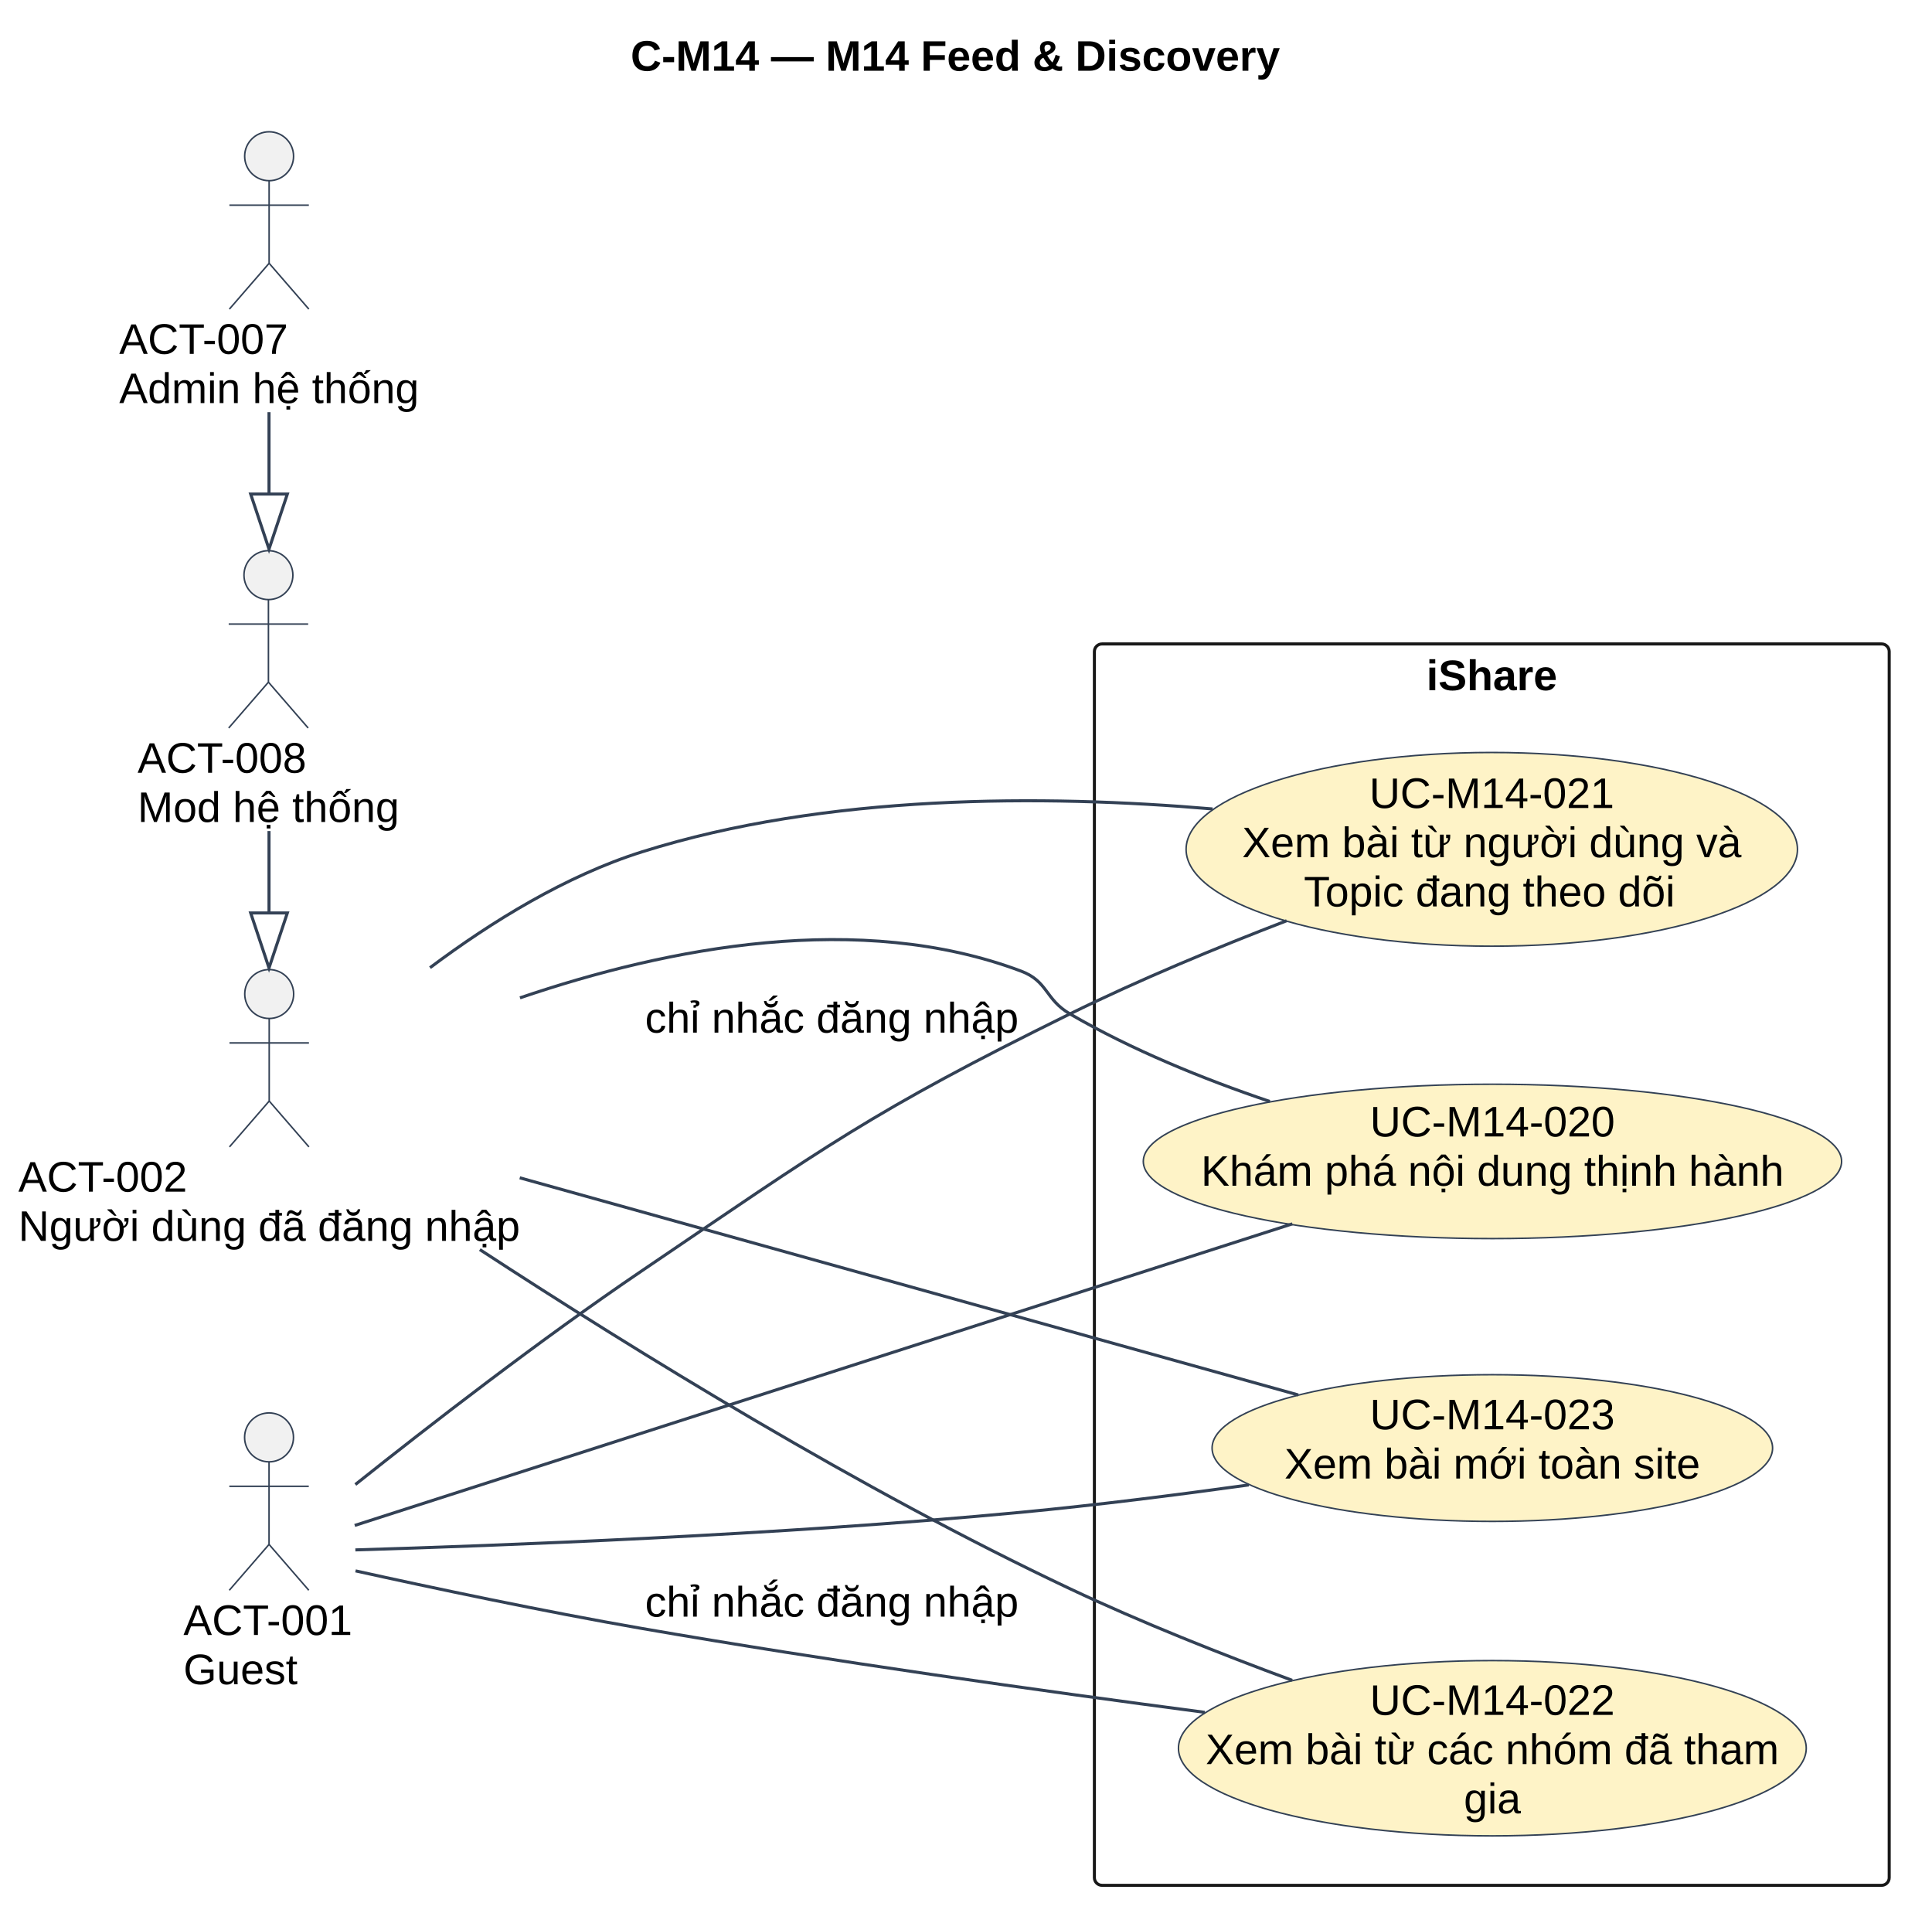
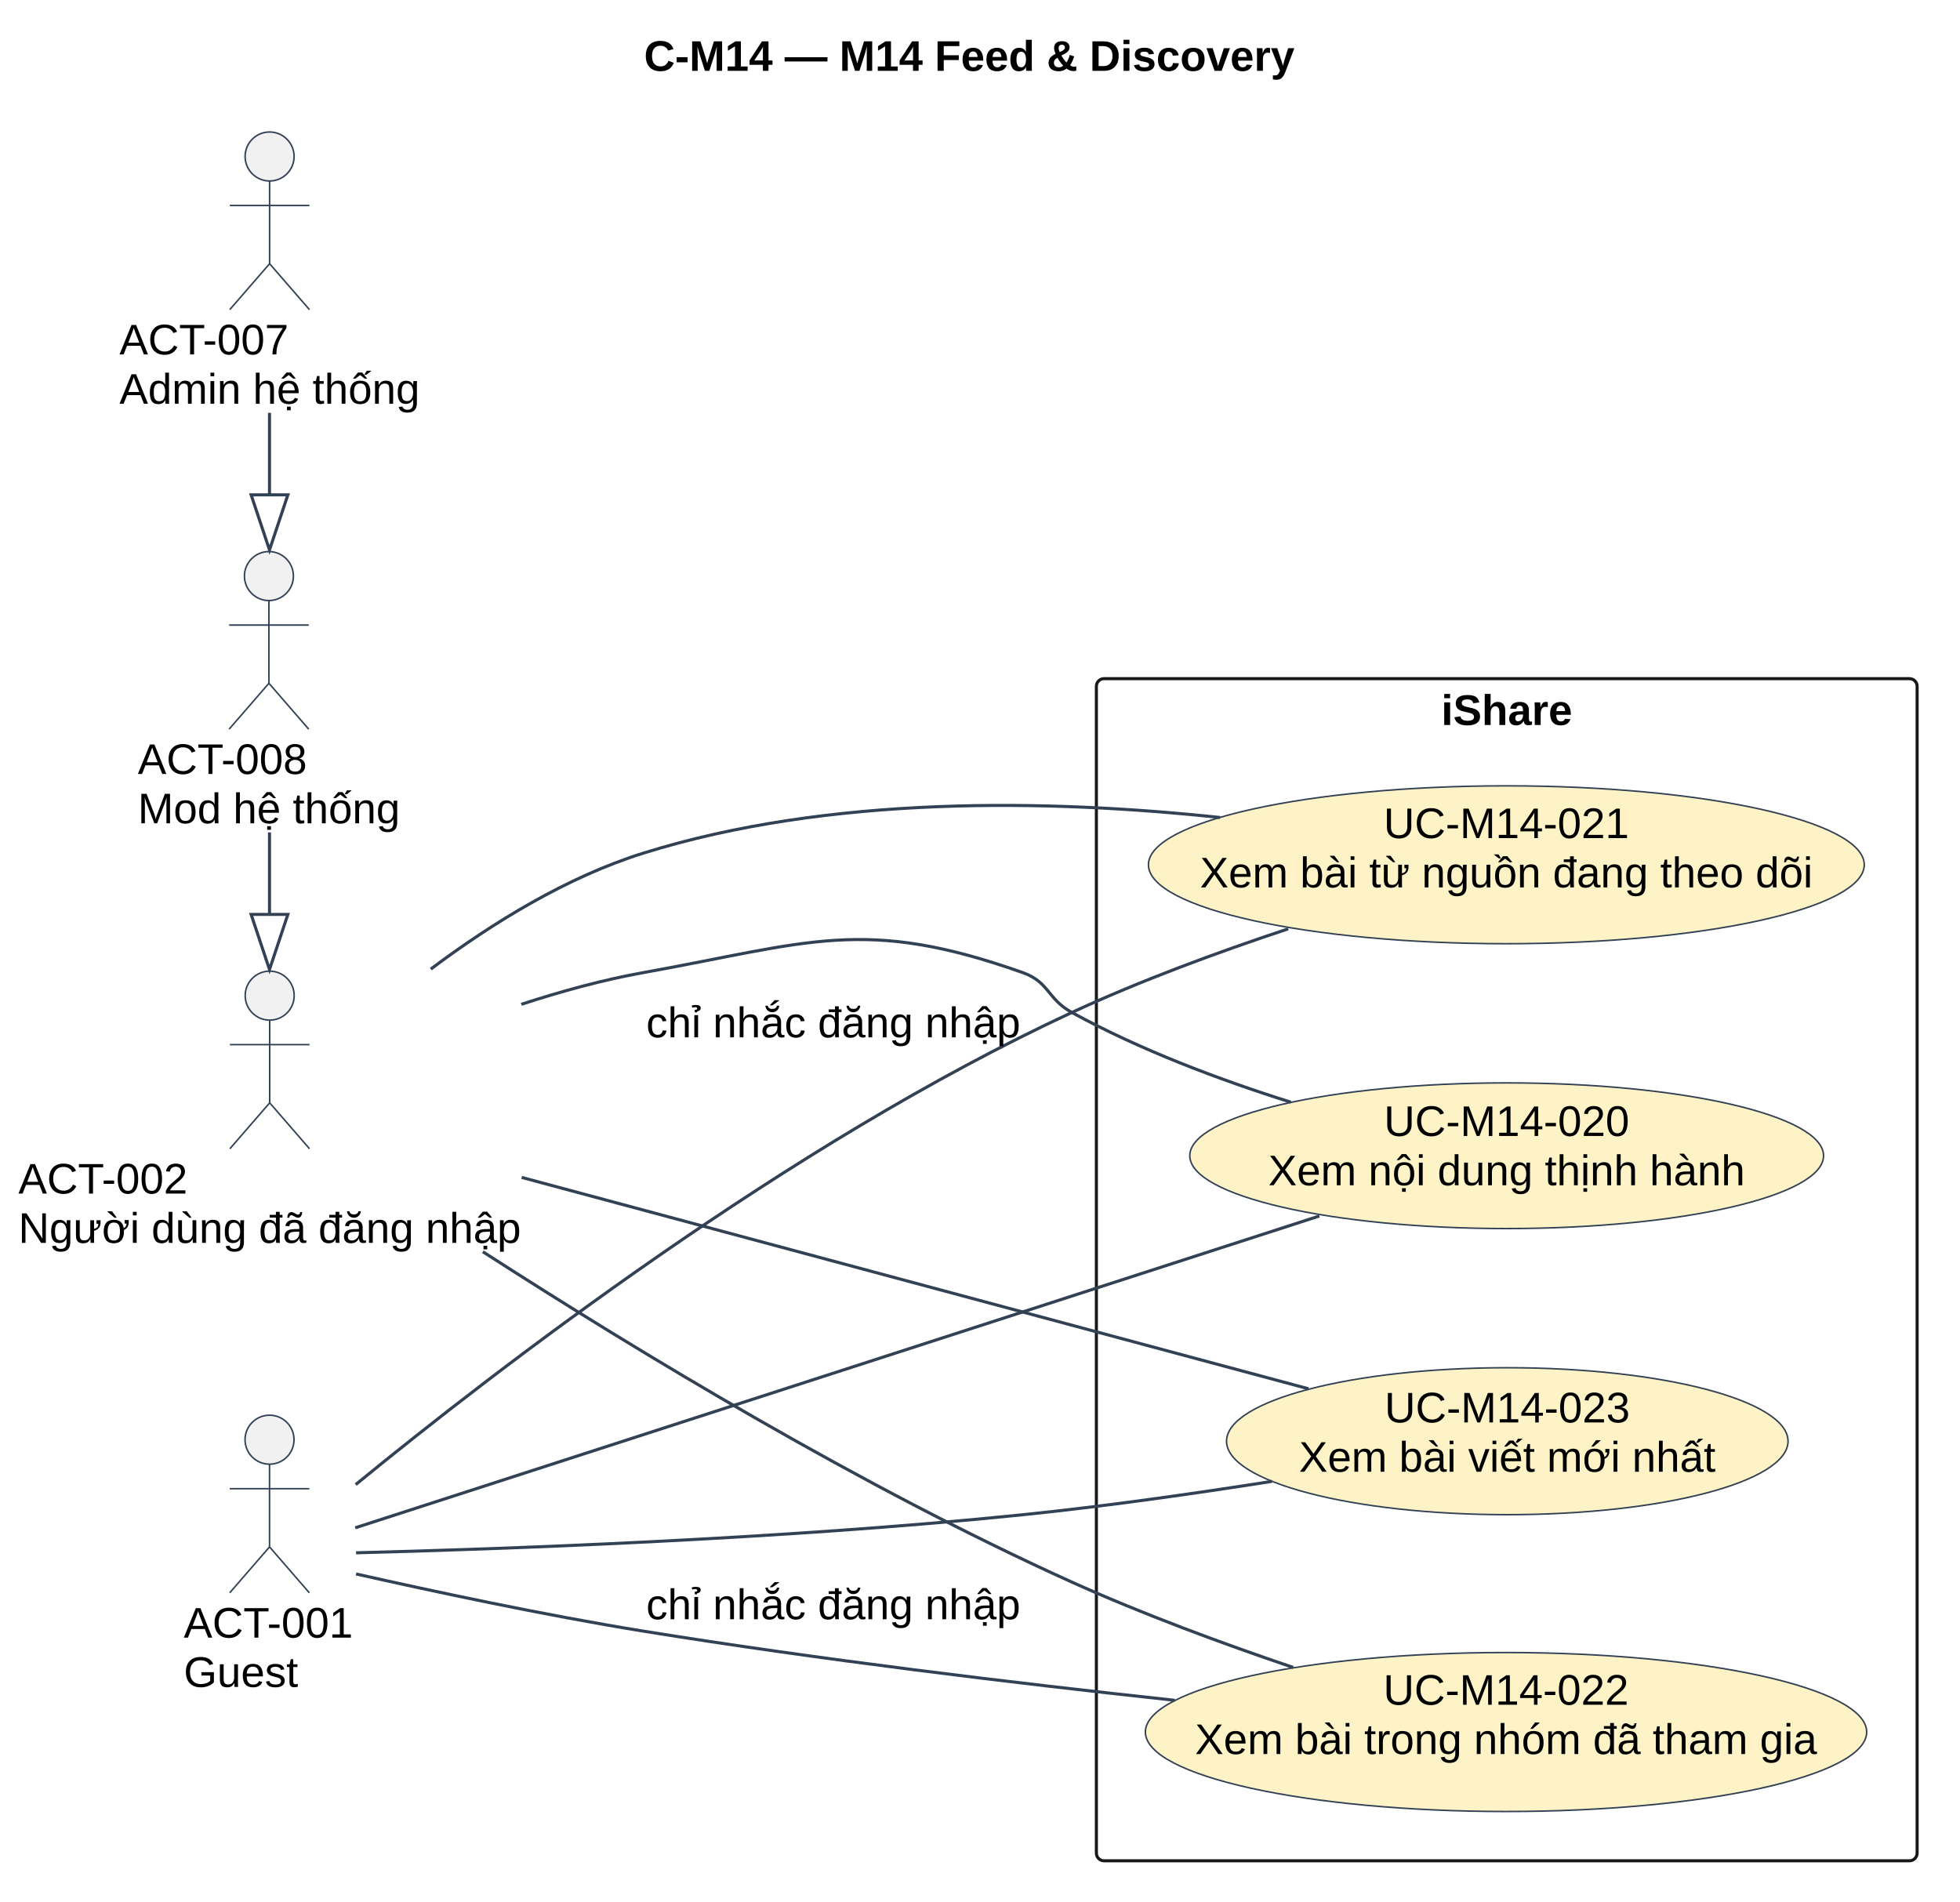
- <svg xmlns="http://www.w3.org/2000/svg" version="1.1" data-diagram-type="DESCRIPTION" style="width:632px;height:630px;background:#FFFFFF;" width="632px" height="630px" viewBox="0 0 632 630" zoomAndPan="magnify" preserveAspectRatio="none" contentStyleType="text/css">
+ <svg xmlns="http://www.w3.org/2000/svg" version="1.1" data-diagram-type="DESCRIPTION" style="width:640px;height:621px;background:#FFFFFF;" width="640px" height="621px" viewBox="0 0 640 621" zoomAndPan="magnify" preserveAspectRatio="none" contentStyleType="text/css">
  <defs />
  <g font-family="sans-serif" lengthAdjust="spacing">
    <g class="title" data-source-line="11">
-       <text x="206.297" y="23.132" fill="#000" font-size="14" textLength="212.406" font-weight="700" font-family="Arial">C-M14 — M14 Feed &amp; Discovery</text>
+       <text x="210.297" y="23.132" fill="#000" font-size="14" textLength="212.406" font-weight="700" font-family="Arial">C-M14 — M14 Feed &amp; Discovery</text>
    </g>
    <g class="cluster" data-qualified-name="iShare" id="ent0005" data-source-line="16">
-       <rect x="358" y="210.599" width="260" height="406" fill="none" style="stroke:#181818;stroke-width:1;" rx="2.5" ry="2.5" />
-       <text x="466.6" y="225.73" fill="#000" font-size="14" textLength="42.8" font-weight="700" font-family="Arial">iShare</text>
+       <rect x="358" y="221.599" width="268" height="386" fill="none" style="stroke:#181818;stroke-width:1;" rx="2.5" ry="2.5" />
+       <text x="470.6" y="236.73" fill="#000" font-size="14" textLength="42.8" font-weight="700" font-family="Arial">iShare</text>
    </g>
    <g class="entity" data-qualified-name="iShare.UC_M14_020" id="ent0006" data-source-line="17">
-       <ellipse cx="488.215" cy="379.842" rx="114.215" ry="25.243" fill="#FEF3C7" style="stroke:#334155;stroke-width:0.5;" />
-       <text x="448.147" y="371.691" fill="#000" font-size="14" textLength="80.138" font-family="Arial">UC-M14-020</text>
-       <text x="392.861" y="387.79" fill="#000" font-size="14" textLength="190.709" font-family="Arial">Khám phá nội dung thịnh hành</text>
+       <ellipse cx="491.975" cy="377.379" rx="103.475" ry="23.781" fill="#FEF3C7" style="stroke:#334155;stroke-width:0.5;" />
+       <text x="451.907" y="370.921" fill="#000" font-size="14" textLength="80.138" font-family="Arial">UC-M14-020</text>
+       <text x="414.138" y="387.02" fill="#000" font-size="14" textLength="155.675" font-family="Arial">Xem nội dung thịnh hành</text>
    </g>
    <g class="entity" data-qualified-name="iShare.UC_M14_021" id="ent0007" data-source-line="18">
-       <ellipse cx="487.995" cy="277.777" rx="99.995" ry="31.678" fill="#FEF3C7" style="stroke:#334155;stroke-width:0.5;" />
-       <text x="447.926" y="264.259" fill="#000" font-size="14" textLength="80.138" font-family="Arial">UC-M14-021</text>
-       <text x="406.322" y="280.357" fill="#000" font-size="14" textLength="163.345" font-family="Arial">Xem bài từ người dùng và</text>
-       <text x="426.505" y="296.456" fill="#000" font-size="14" textLength="122.979" font-family="Arial">Topic đang theo dõi</text>
+       <ellipse cx="491.871" cy="282.373" rx="116.871" ry="25.774" fill="#FEF3C7" style="stroke:#334155;stroke-width:0.5;" />
+       <text x="451.802" y="273.654" fill="#000" font-size="14" textLength="80.138" font-family="Arial">UC-M14-021</text>
+       <text x="391.834" y="289.752" fill="#000" font-size="14" textLength="200.074" font-family="Arial">Xem bài từ nguồn đang theo dõi</text>
    </g>
    <g class="entity" data-qualified-name="iShare.UC_M14_022" id="ent0008" data-source-line="19">
-       <ellipse cx="488.182" cy="571.765" rx="102.682" ry="28.666" fill="#FEF3C7" style="stroke:#334155;stroke-width:0.5;" />
-       <text x="448.113" y="560.862" fill="#000" font-size="14" textLength="80.138" font-family="Arial">UC-M14-022</text>
-       <text x="394.396" y="576.961" fill="#000" font-size="14" textLength="187.571" font-family="Arial">Xem bài từ các nhóm đã tham</text>
-       <text x="478.84" y="593.059" fill="#000" font-size="14" textLength="18.683" font-family="Arial">gia</text>
+       <ellipse cx="491.763" cy="565.551" rx="117.763" ry="25.953" fill="#FEF3C7" style="stroke:#334155;stroke-width:0.5;" />
+       <text x="451.694" y="556.642" fill="#000" font-size="14" textLength="80.138" font-family="Arial">UC-M14-022</text>
+       <text x="390.205" y="572.74" fill="#000" font-size="14" textLength="203.116" font-family="Arial">Xem bài trong nhóm đã tham gia</text>
    </g>
    <g class="entity" data-qualified-name="iShare.UC_M14_023" id="ent0009" data-source-line="20">
-       <ellipse cx="488.176" cy="473.59" rx="91.676" ry="23.991" fill="#FEF3C7" style="stroke:#334155;stroke-width:0.5;" />
-       <text x="448.107" y="467.462" fill="#000" font-size="14" textLength="80.138" font-family="Arial">UC-M14-023</text>
-       <text x="420.169" y="483.561" fill="#000" font-size="14" textLength="136.015" font-family="Arial">Xem bài mới toàn site</text>
+       <ellipse cx="492.176" cy="470.59" rx="91.676" ry="23.991" fill="#FEF3C7" style="stroke:#334155;stroke-width:0.5;" />
+       <text x="452.107" y="464.462" fill="#000" font-size="14" textLength="80.138" font-family="Arial">UC-M14-023</text>
+       <text x="424.169" y="480.561" fill="#000" font-size="14" textLength="136.015" font-family="Arial">Xem bài viết mới nhất</text>
    </g>
    <g class="entity" data-qualified-name="ACT_001" id="ent0001" data-source-line="12">
      <ellipse cx="88.01" cy="470.099" rx="8" ry="8" fill="#F1F1F1" style="stroke:#334155;stroke-width:0.5;" />
      <path d="M88.01,478.099 L88.01,505.099 M75.01,486.099 L101.01,486.099 M88.01,505.099 L75.01,520.099 M88.01,505.099 L101.01,520.099" style="stroke:#334155;stroke-width:0.5;" fill="none" />
      <text x="60" y="534.73" fill="#000" font-size="14" textLength="56.021" font-family="Arial">ACT-001</text>
      <text x="60" y="550.829" fill="#000" font-size="14" textLength="37.352" font-family="Arial">Guest</text>
    </g>
    <g class="entity" data-qualified-name="ACT_002" id="ent0002" data-source-line="13">
      <ellipse cx="88.062" cy="325.099" rx="8" ry="8" fill="#F1F1F1" style="stroke:#334155;stroke-width:0.5;" />
      <path d="M88.062,333.099 L88.062,360.099 M75.062,341.099 L101.062,341.099 M88.062,360.099 L75.062,375.099 M88.062,360.099 L101.062,375.099" style="stroke:#334155;stroke-width:0.5;" fill="none" />
      <text x="6" y="389.73" fill="#000" font-size="14" textLength="56.021" font-family="Arial">ACT-002</text>
      <text x="6" y="405.829" fill="#000" font-size="14" textLength="164.124" font-family="Arial">Người dùng đã đăng nhập</text>
    </g>
    <g class="entity" data-qualified-name="ACT_008" id="ent0003" data-source-line="14">
      <ellipse cx="87.81" cy="188.099" rx="8" ry="8" fill="#F1F1F1" style="stroke:#334155;stroke-width:0.5;" />
      <path d="M87.81,196.099 L87.81,223.099 M74.81,204.099 L100.81,204.099 M87.81,223.099 L74.81,238.099 M87.81,223.099 L100.81,238.099" style="stroke:#334155;stroke-width:0.5;" fill="none" />
      <text x="45" y="252.73" fill="#000" font-size="14" textLength="56.021" font-family="Arial">ACT-008</text>
      <text x="45" y="268.829" fill="#000" font-size="14" textLength="85.62" font-family="Arial">Mod hệ thống</text>
    </g>
    <g class="entity" data-qualified-name="ACT_007" id="ent0004" data-source-line="15">
      <ellipse cx="88.034" cy="51.099" rx="8" ry="8" fill="#F1F1F1" style="stroke:#334155;stroke-width:0.5;" />
      <path d="M88.034,59.099 L88.034,86.099 M75.034,67.099 L101.034,67.099 M88.034,86.099 L75.034,101.099 M88.034,86.099 L101.034,101.099" style="stroke:#334155;stroke-width:0.5;" fill="none" />
      <text x="39" y="115.73" fill="#000" font-size="14" textLength="56.021" font-family="Arial">ACT-007</text>
      <text x="39" y="131.829" fill="#000" font-size="14" textLength="98.068" font-family="Arial">Admin hệ thống</text>
    </g>
    <g class="link" data-entity-1="ent0001" data-entity-2="ent0006" id="lnk10" data-source-line="22" data-link-type="association">
-       <path d="M116.04,498.899 C178.5,478.809 334.21,428.739 422.77,400.259" style="stroke:#334155;stroke-width:1;" fill="none" id="ACT_001-UC_M14_020" />
+       <path d="M116,498.869 C179.99,478.169 342.14,425.739 430.81,397.059" style="stroke:#334155;stroke-width:1;" fill="none" id="ACT_001-UC_M14_020" />
    </g>
    <g class="link" data-entity-1="ent0002" data-entity-2="ent0006" id="lnk11" data-source-line="23" data-link-type="association">
-       <path d="M170.1,326.349 C218.78,309.789 281.27,297.789 334,317.599 C342.85,320.919 341.84,326.839 350,331.599 C370.14,343.339 393.61,352.869 415.38,360.239" style="stroke:#334155;stroke-width:1;" fill="none" id="ACT_002-UC_M14_020" />
+       <path d="M170.23,327.939 C183.32,323.659 196.88,319.959 210,317.599 C264.24,307.839 282.07,299.159 334,317.599 C342.63,320.669 341.97,326.189 350,330.599 C372.17,342.769 398.03,352.509 421.5,359.899" style="stroke:#334155;stroke-width:1;" fill="none" id="ACT_002-UC_M14_020" />
    </g>
    <g class="link" data-entity-1="ent0002" data-entity-2="ent0007" id="lnk12" data-source-line="24" data-link-type="association">
-       <path d="M140.67,316.489 C160.86,301.369 185.12,286.439 210,278.599 C270.2,259.629 341.48,259.849 396.66,264.569" style="stroke:#334155;stroke-width:1;" fill="none" id="ACT_002-UC_M14_021" />
+       <path d="M140.66,316.439 C160.84,301.309 185.11,286.389 210,278.599 C270.76,259.579 342.6,260.989 398.42,266.939" style="stroke:#334155;stroke-width:1;" fill="none" id="ACT_002-UC_M14_021" />
    </g>
    <g class="link" data-entity-1="ent0001" data-entity-2="ent0007" id="lnk13" data-source-line="25" data-link-type="association">
-       <path d="M116.24,485.519 C140.36,466.309 176.79,438.089 210,415.599 C270.08,374.909 284.91,363.679 350,331.599 C372.59,320.469 398.08,309.909 420.89,301.129" style="stroke:#334155;stroke-width:1;" fill="none" id="ACT_001-UC_M14_021" />
-       <text x="211" y="337.73" fill="#000" font-size="14" textLength="122.213" font-family="Arial">chỉ nhắc đăng nhập</text>
+       <path d="M116.15,484.749 C161.7,447.469 257.62,373.449 350,330.599 C372.4,320.209 397.71,310.889 420.64,303.289" style="stroke:#334155;stroke-width:1;" fill="none" id="ACT_001-UC_M14_021" />
+       <text x="211" y="338.73" fill="#000" font-size="14" textLength="122.213" font-family="Arial">chỉ nhắc đăng nhập</text>
    </g>
    <g class="link" data-entity-1="ent0002" data-entity-2="ent0008" id="lnk14" data-source-line="26" data-link-type="association">
-       <path d="M156.96,408.679 C208.45,442.279 281.74,487.379 350,519.599 C373.24,530.569 399.46,540.969 422.7,549.559" style="stroke:#334155;stroke-width:1;" fill="none" id="ACT_002-UC_M14_022" />
+       <path d="M157.67,408.729 C209.05,441.839 281.91,485.859 350,516.599 C373.03,526.999 398.97,536.579 422.26,544.469" style="stroke:#334155;stroke-width:1;" fill="none" id="ACT_002-UC_M14_022" />
    </g>
    <g class="link" data-entity-1="ent0001" data-entity-2="ent0008" id="lnk15" data-source-line="27" data-link-type="association">
-       <path d="M116.3,513.759 C140.76,519.159 177.66,526.989 210,532.599 C271.13,543.209 340.23,552.939 394.12,560.029" style="stroke:#334155;stroke-width:1;" fill="none" id="ACT_001-UC_M14_022" />
+       <path d="M116.27,513.939 C140.71,519.449 177.6,527.359 210,532.599 C267.1,541.829 331.12,549.549 383.62,555.199" style="stroke:#334155;stroke-width:1;" fill="none" id="ACT_001-UC_M14_022" />
      <text x="211" y="528.73" fill="#000" font-size="14" textLength="122.213" font-family="Arial">chỉ nhắc đăng nhập</text>
    </g>
    <g class="link" data-entity-1="ent0001" data-entity-2="ent0009" id="lnk16" data-source-line="28" data-link-type="association">
-       <path d="M116.25,506.899 C161.53,505.559 255.13,502.089 334,494.599 C358.29,492.289 384.64,488.969 408.52,485.649" style="stroke:#334155;stroke-width:1;" fill="none" id="ACT_001-UC_M14_023" />
+       <path d="M116.26,507.029 C161.57,505.889 255.19,502.689 334,494.599 C360.61,491.869 389.59,487.759 415.33,483.709" style="stroke:#334155;stroke-width:1;" fill="none" id="ACT_001-UC_M14_023" />
    </g>
    <g class="link" data-entity-1="ent0002" data-entity-2="ent0009" id="lnk17" data-source-line="29" data-link-type="association">
-       <path d="M170.02,385.199 C245.37,406.209 356.02,437.069 424.68,456.219" style="stroke:#334155;stroke-width:1;" fill="none" id="ACT_002-UC_M14_023" />
+       <path d="M170.35,384.459 C246.18,404.829 357.72,434.789 427.27,453.479" style="stroke:#334155;stroke-width:1;" fill="none" id="ACT_002-UC_M14_023" />
    </g>
    <g class="link" data-entity-1="ent0004" data-entity-2="ent0003" id="lnk18" data-source-line="30" data-link-type="extension">
      <path d="M88,134.799 C88,149.719 88,146.649 88,161.579" style="stroke:#334155;stroke-width:1;" fill="none" id="ACT_007-to-ACT_008" />
      <polygon points="88,179.579,94,161.579,82,161.579,88,179.579" fill="none" style="stroke:#334155;stroke-width:1;stroke-linejoin:miter;stroke-miterlimit:10;" />
    </g>
    <g class="link" data-entity-1="ent0003" data-entity-2="ent0002" id="lnk19" data-source-line="31" data-link-type="extension">
      <path d="M88,271.799 C88,286.719 88,283.649 88,298.579" style="stroke:#334155;stroke-width:1;" fill="none" id="ACT_008-to-ACT_002" />
      <polygon points="88,316.579,94,298.579,82,298.579,88,316.579" fill="none" style="stroke:#334155;stroke-width:1;stroke-linejoin:miter;stroke-miterlimit:10;" />
    </g>
  </g>
</svg>
